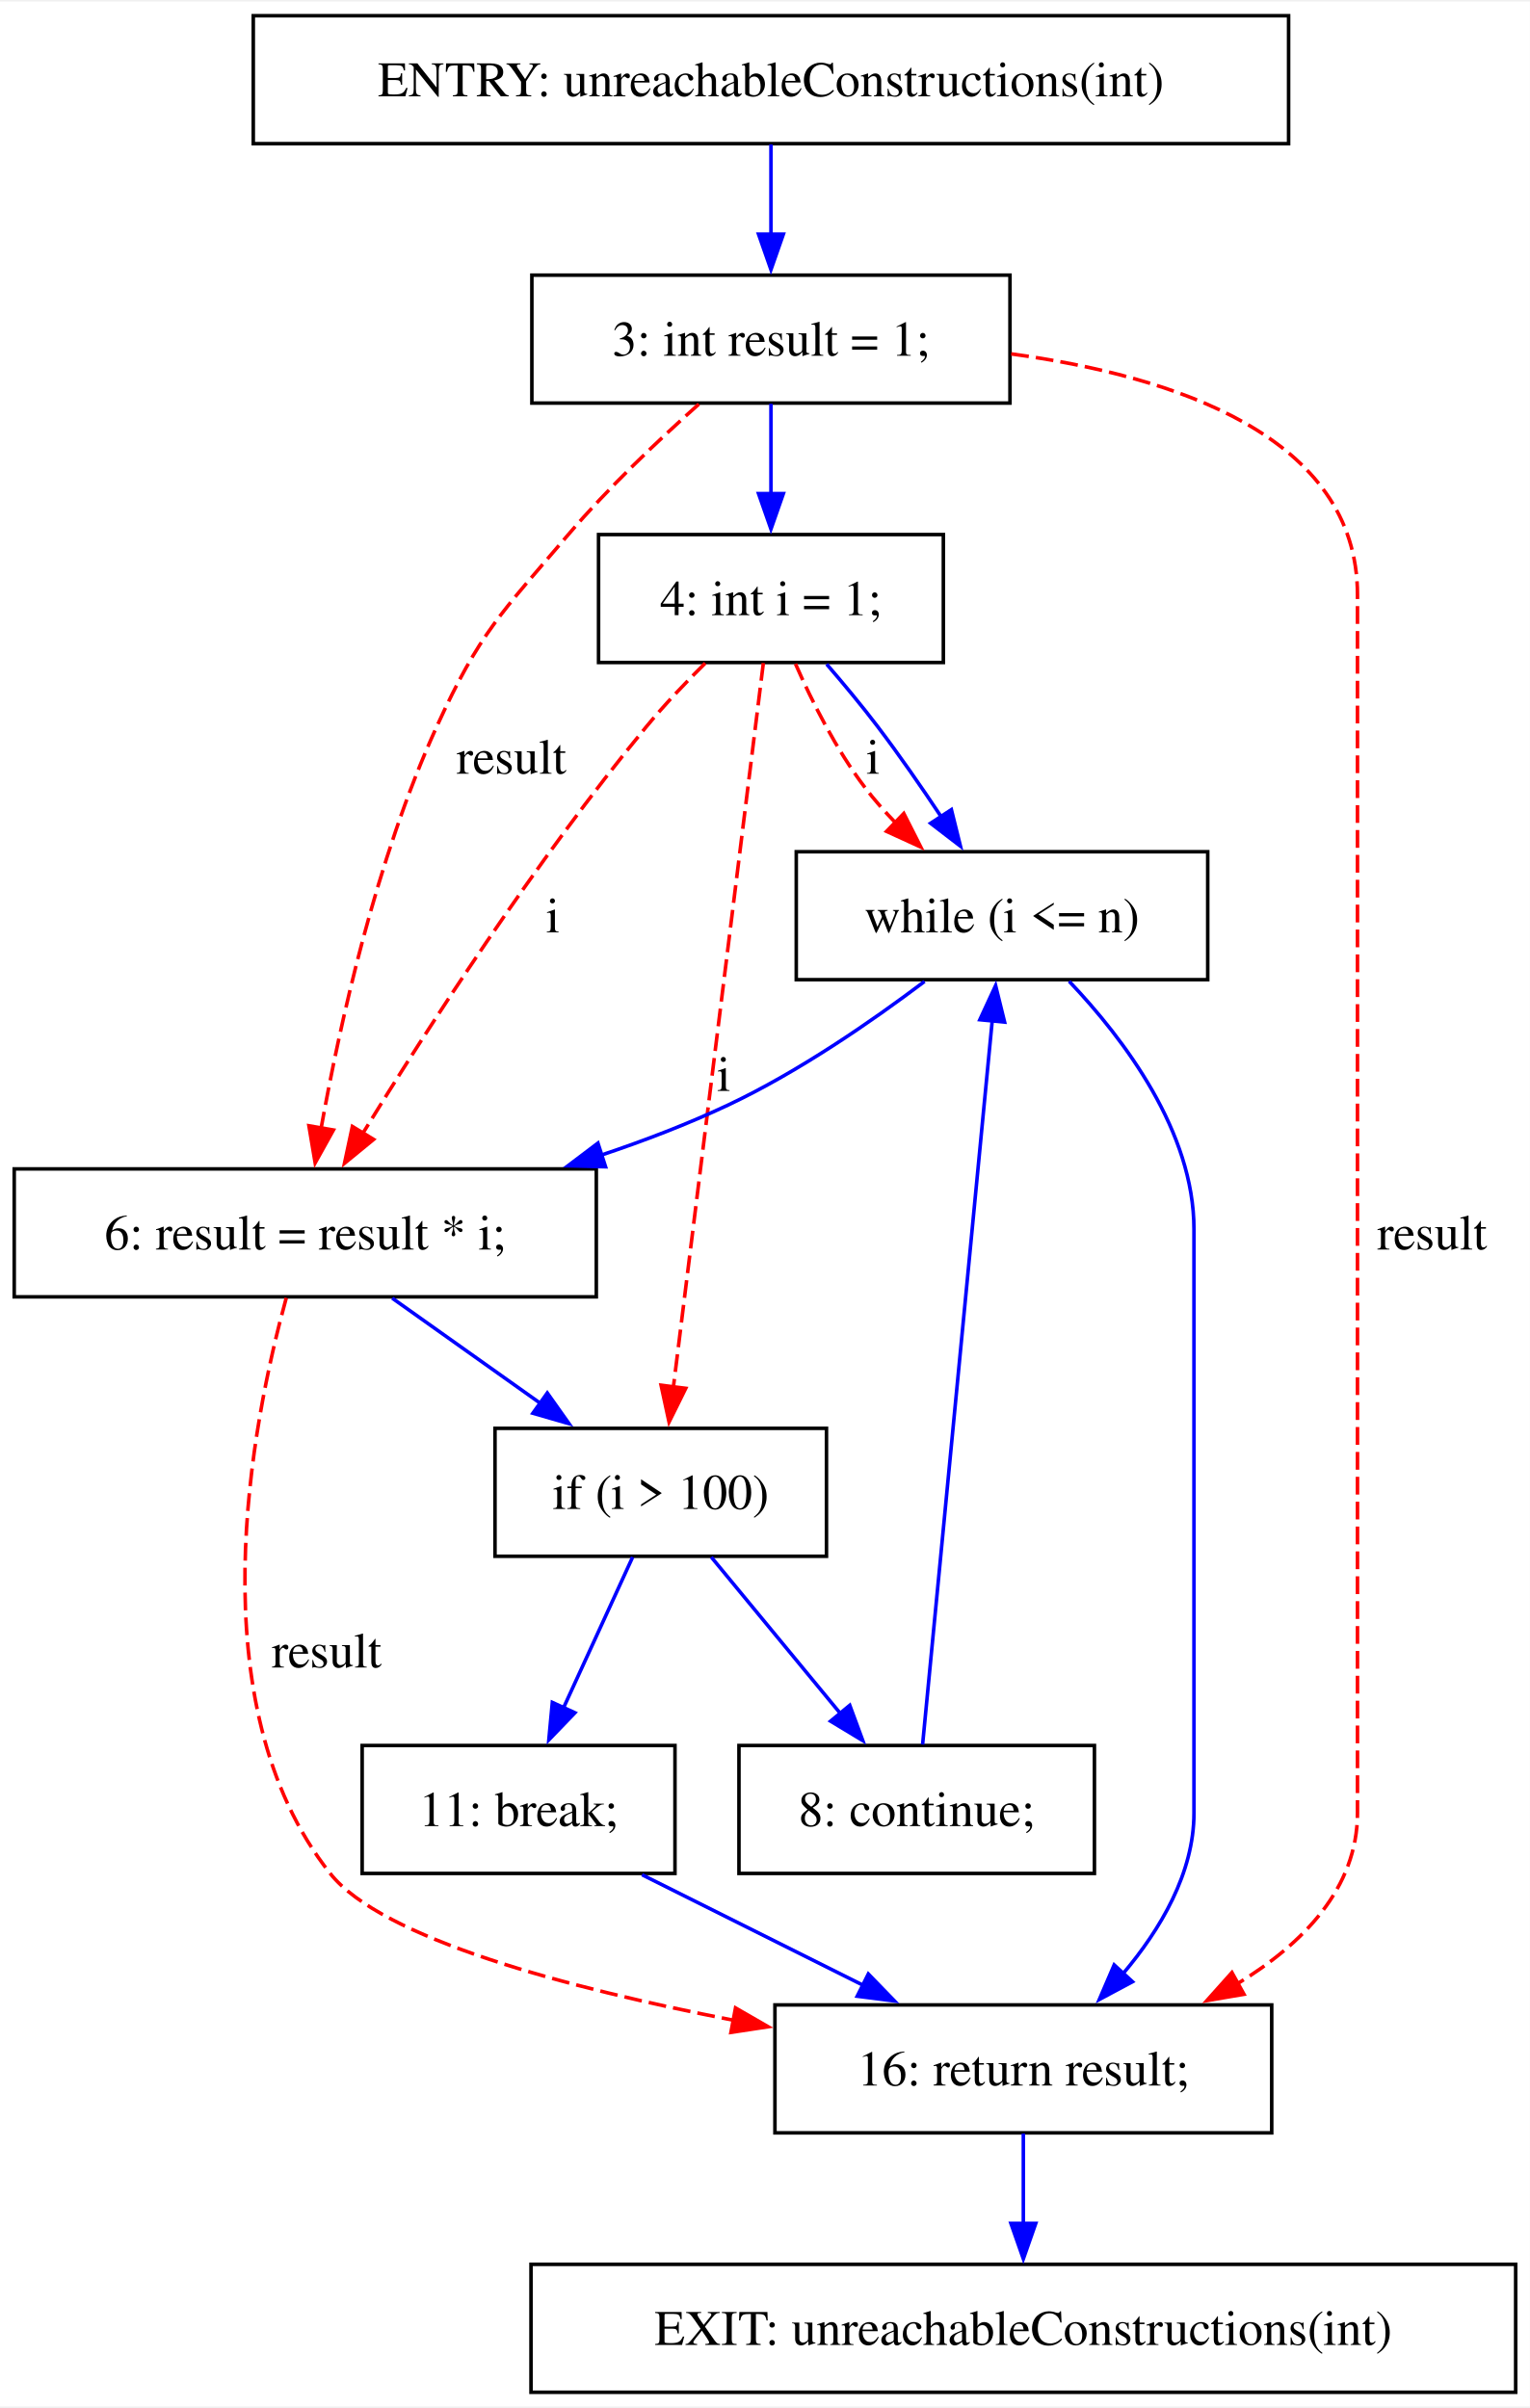
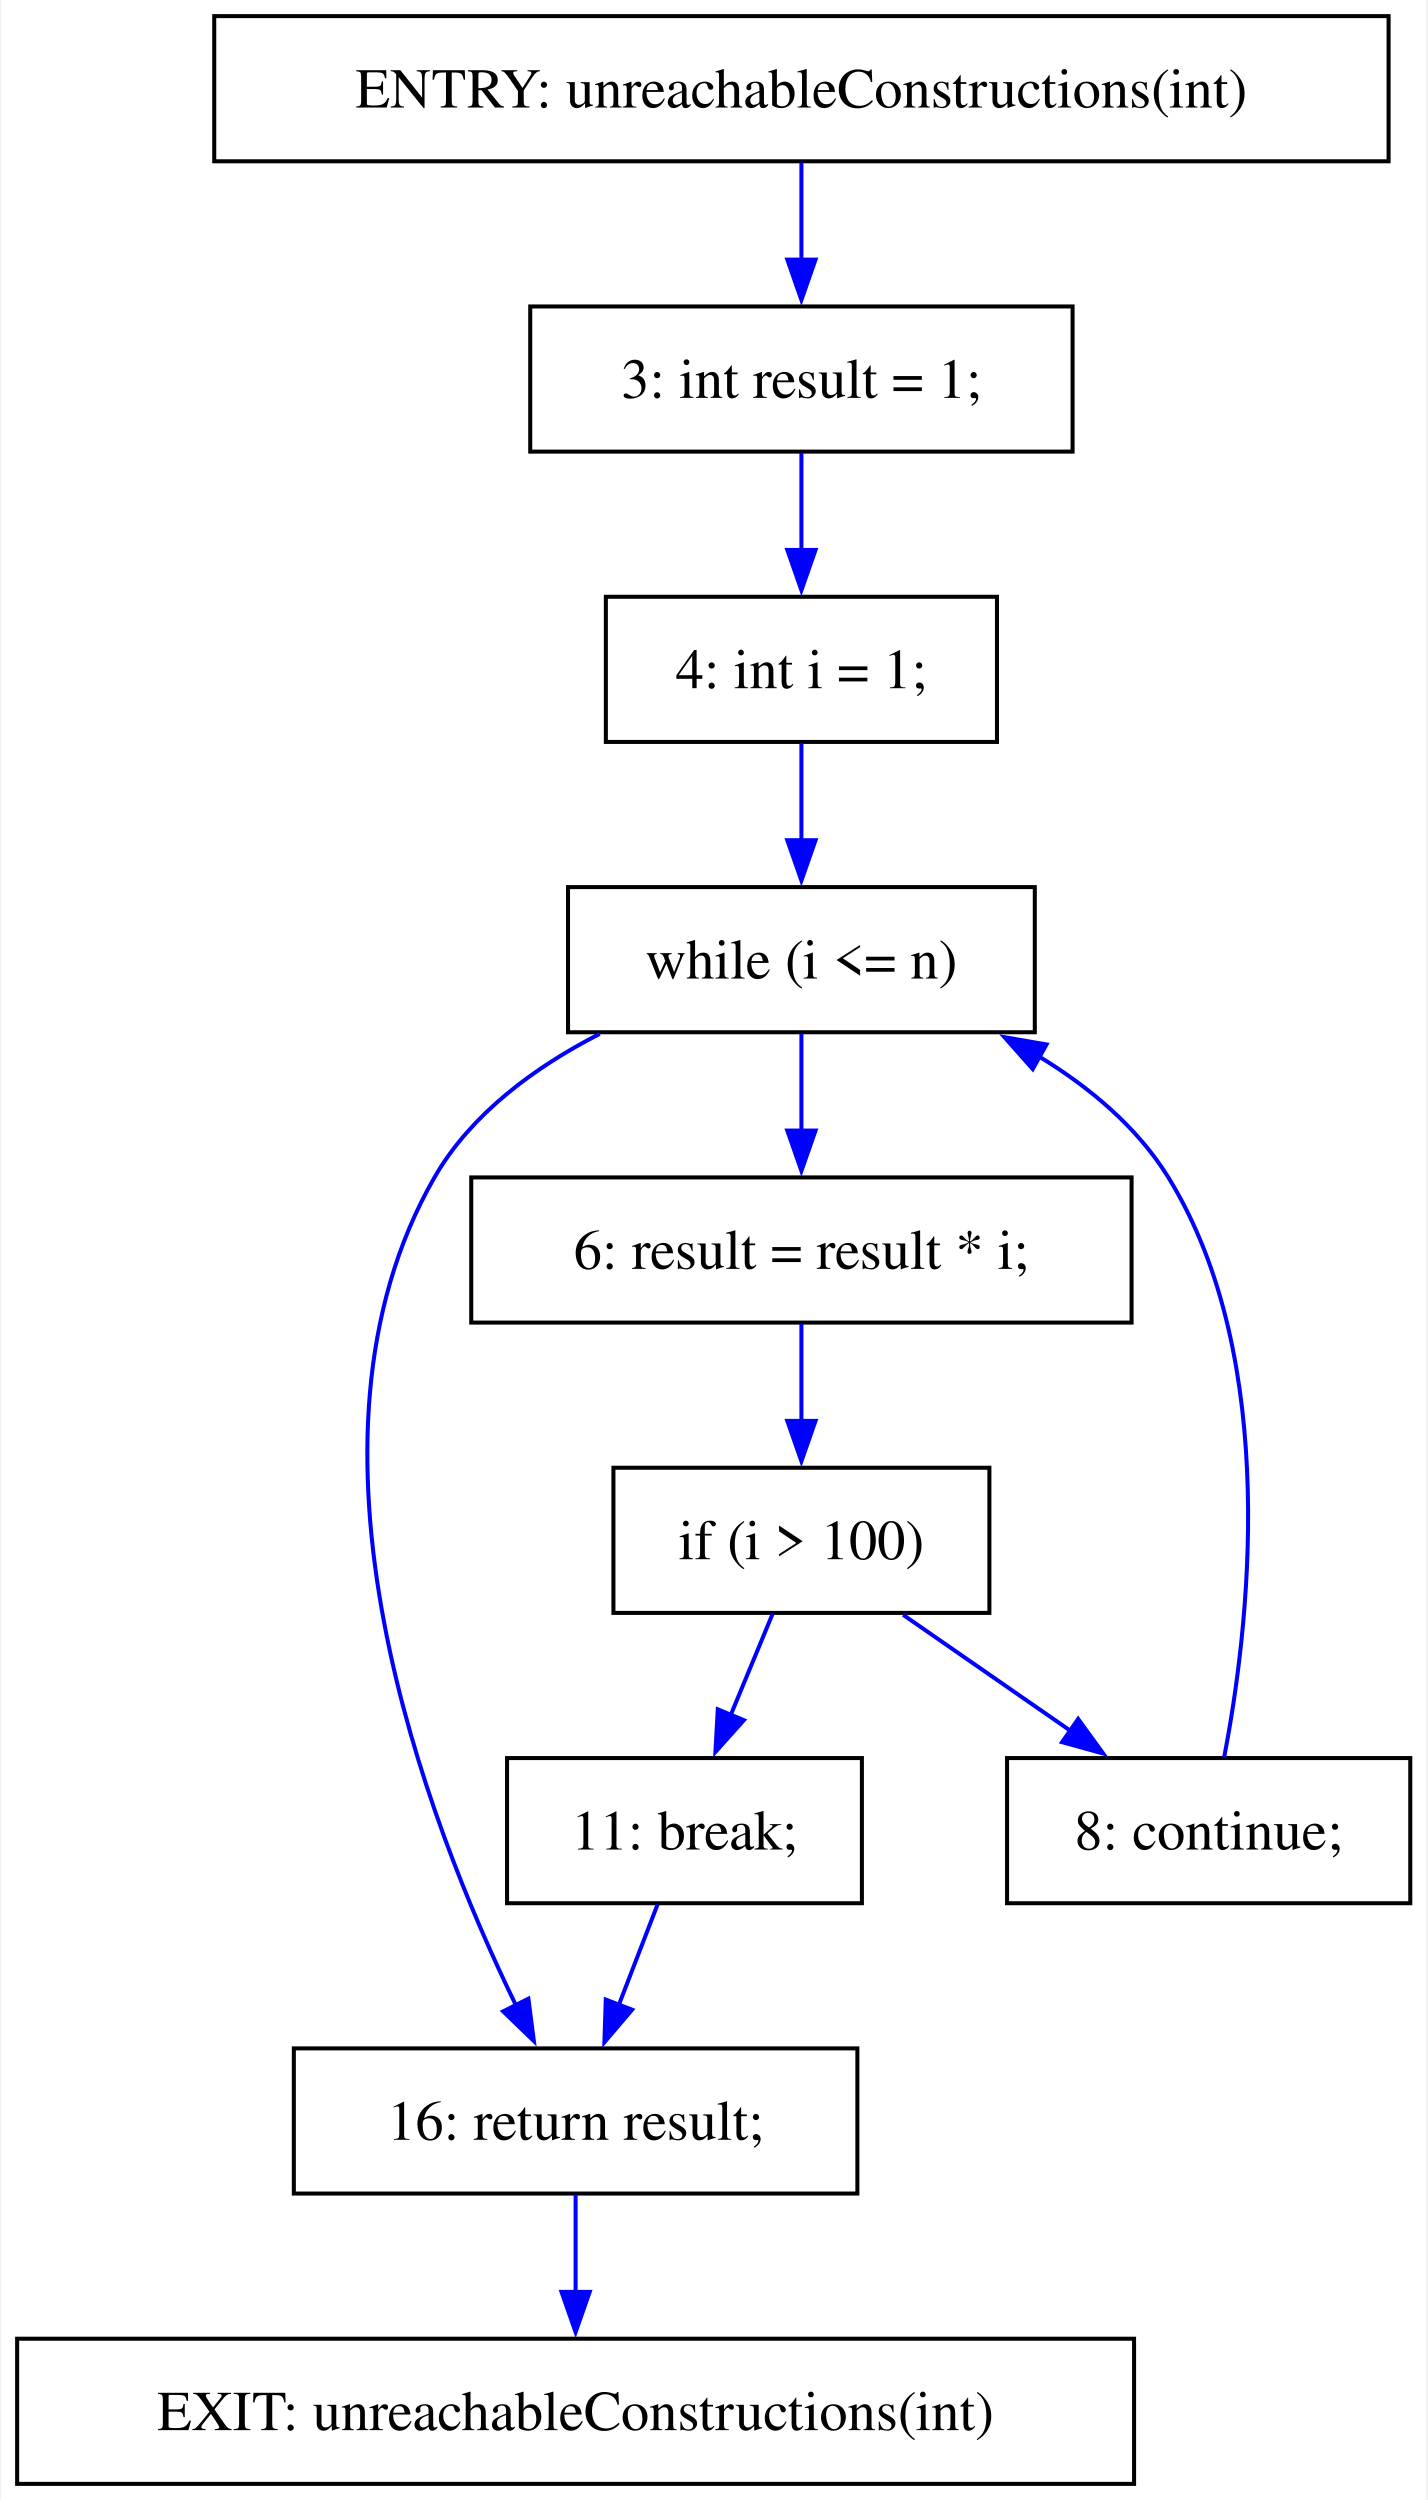
- <svg xmlns="http://www.w3.org/2000/svg" width="430pt" height="677pt" viewBox="0.00 0.00 430.38 676.75">
-   <g id="graph0" class="graph" transform="scale(1 1) rotate(0) translate(4 672.75)">
-     <polygon fill="white" stroke="none" points="-4,4 -4,-672.75 426.38,-672.75 426.38,4 -4,4" />
+ <svg xmlns="http://www.w3.org/2000/svg" width="354pt" height="620pt" viewBox="0.00 0.00 353.50 620.00">
+   <g id="graph0" class="graph" transform="scale(1 1) rotate(0) translate(4 616)">
+     <polygon fill="white" stroke="none" points="-4,4 -4,-616 349.5,-616 349.5,4 -4,4" />
    <g id="node1" class="node">
-       <polygon fill="none" stroke="black" points="358.5,-668.75 67.25,-668.75 67.25,-632.75 358.5,-632.75 358.5,-668.75" />
-       <text text-anchor="middle" x="212.88" y="-646.08" font-family="Times,serif" font-size="14.00">ENTRY: unreachableConstructions(int)</text>
+       <polygon fill="none" stroke="black" points="340.12,-612 48.88,-612 48.88,-576 340.12,-576 340.12,-612" />
+       <text text-anchor="middle" x="194.5" y="-589.33" font-family="Times,serif" font-size="14.00">ENTRY: unreachableConstructions(int)</text>
    </g>
    <g id="node3" class="node">
-       <polygon fill="none" stroke="black" points="280.12,-595.75 145.62,-595.75 145.62,-559.75 280.12,-559.75 280.12,-595.75" />
-       <text text-anchor="middle" x="212.88" y="-573.08" font-family="Times,serif" font-size="14.00">3: int result = 1;</text>
+       <polygon fill="none" stroke="black" points="261.75,-540 127.25,-540 127.25,-504 261.75,-504 261.75,-540" />
+       <text text-anchor="middle" x="194.5" y="-517.33" font-family="Times,serif" font-size="14.00">3: int result = 1;</text>
    </g>
    <g id="edge4" class="edge">
-       <path fill="none" stroke="blue" d="M212.88,-632.56C212.88,-624.98 212.88,-615.85 212.88,-607.29" />
-       <polygon fill="blue" stroke="blue" points="216.38,-607.29 212.88,-597.29 209.38,-607.29 216.38,-607.29" />
+       <path fill="none" stroke="blue" d="M194.5,-575.7C194.5,-568.41 194.5,-559.73 194.5,-551.54" />
+       <polygon fill="blue" stroke="blue" points="198,-551.62 194.5,-541.62 191,-551.62 198,-551.62" />
    </g>
    <g id="node2" class="node">
-       <polygon fill="none" stroke="black" points="422.38,-36 145.38,-36 145.38,0 422.38,0 422.38,-36" />
-       <text text-anchor="middle" x="283.88" y="-13.32" font-family="Times,serif" font-size="14.00">EXIT: unreachableConstructions(int)</text>
+       <polygon fill="none" stroke="black" points="277,-36 0,-36 0,0 277,0 277,-36" />
+       <text text-anchor="middle" x="138.5" y="-13.32" font-family="Times,serif" font-size="14.00">EXIT: unreachableConstructions(int)</text>
    </g>
    <g id="node4" class="node">
-       <polygon fill="none" stroke="black" points="261.38,-522.75 164.38,-522.75 164.38,-486.75 261.38,-486.75 261.38,-522.75" />
-       <text text-anchor="middle" x="212.88" y="-500.07" font-family="Times,serif" font-size="14.00">4: int i = 1;</text>
+       <polygon fill="none" stroke="black" points="243,-468 146,-468 146,-432 243,-432 243,-468" />
+       <text text-anchor="middle" x="194.5" y="-445.32" font-family="Times,serif" font-size="14.00">4: int i = 1;</text>
    </g>
    <g id="edge5" class="edge">
-       <path fill="none" stroke="blue" d="M212.88,-559.56C212.88,-551.98 212.88,-542.85 212.88,-534.29" />
-       <polygon fill="blue" stroke="blue" points="216.38,-534.29 212.88,-524.29 209.38,-534.29 216.38,-534.29" />
+       <path fill="none" stroke="blue" d="M194.5,-503.7C194.5,-496.41 194.5,-487.73 194.5,-479.54" />
+       <polygon fill="blue" stroke="blue" points="198,-479.62 194.5,-469.62 191,-479.62 198,-479.62" />
+     </g>
+     <g id="node5" class="node">
+       <polygon fill="none" stroke="black" points="252.38,-396 136.62,-396 136.62,-360 252.38,-360 252.38,-396" />
+       <text text-anchor="middle" x="194.5" y="-373.32" font-family="Times,serif" font-size="14.00">while (i &lt;= n)</text>
+     </g>
+     <g id="edge6" class="edge">
+       <path fill="none" stroke="blue" d="M194.5,-431.7C194.5,-424.41 194.5,-415.73 194.5,-407.54" />
+       <polygon fill="blue" stroke="blue" points="198,-407.62 194.5,-397.62 191,-407.62 198,-407.62" />
    </g>
    <g id="node6" class="node">
-       <polygon fill="none" stroke="black" points="163.75,-344.25 0,-344.25 0,-308.25 163.75,-308.25 163.75,-344.25" />
-       <text text-anchor="middle" x="81.88" y="-321.57" font-family="Times,serif" font-size="14.00">6: result = result * i;</text>
+       <polygon fill="none" stroke="black" points="276.38,-324 112.62,-324 112.62,-288 276.38,-288 276.38,-324" />
+       <text text-anchor="middle" x="194.5" y="-301.32" font-family="Times,serif" font-size="14.00">6: result = result * i;</text>
    </g>
-     <g id="edge12" class="edge">
-       <path fill="none" stroke="red" stroke-dasharray="5,2" d="M192.6,-559.46C181.23,-549.31 167.11,-535.92 155.88,-522.75 136.99,-500.62 130.96,-495.22 118.88,-468.75 101.82,-431.39 91.55,-384.77 86.3,-355.49" />
-       <polygon fill="red" stroke="red" points="89.8,-355.2 84.66,-345.94 82.9,-356.39 89.8,-355.2" />
-       <text text-anchor="middle" x="139.88" y="-455.45" font-family="Times,serif" font-size="14.00">result</text>
+     <g id="edge3" class="edge">
+       <path fill="none" stroke="blue" d="M194.5,-359.7C194.5,-352.41 194.5,-343.73 194.5,-335.54" />
+       <polygon fill="blue" stroke="blue" points="198,-335.62 194.5,-325.62 191,-335.62 198,-335.62" />
    </g>
    <g id="node10" class="node">
-       <polygon fill="none" stroke="black" points="353.75,-109 214,-109 214,-73 353.75,-73 353.75,-109" />
-       <text text-anchor="middle" x="283.88" y="-86.33" font-family="Times,serif" font-size="14.00">16: return result;</text>
+       <polygon fill="none" stroke="black" points="208.38,-108 68.62,-108 68.62,-72 208.38,-72 208.38,-108" />
+       <text text-anchor="middle" x="138.5" y="-85.33" font-family="Times,serif" font-size="14.00">16: return result;</text>
    </g>
-     <g id="edge13" class="edge">
-       <path fill="none" stroke="red" stroke-dasharray="5,2" d="M280.46,-573.59C326.03,-567.39 377.88,-550.5 377.88,-505.75 377.88,-505.75 377.88,-505.75 377.88,-163 377.88,-141.85 362.54,-126.2 344.25,-115.06" />
-       <polygon fill="red" stroke="red" points="345.95,-112 335.5,-110.22 342.56,-118.12 345.95,-112" />
-       <text text-anchor="middle" x="398.88" y="-321.57" font-family="Times,serif" font-size="14.00">result</text>
-     </g>
-     <g id="node5" class="node">
-       <polygon fill="none" stroke="black" points="335.75,-433.5 220,-433.5 220,-397.5 335.75,-397.5 335.75,-433.5" />
-       <text text-anchor="middle" x="277.88" y="-410.82" font-family="Times,serif" font-size="14.00">while (i &lt;= n)</text>
-     </g>
-     <g id="edge6" class="edge">
-       <path fill="none" stroke="blue" d="M228.55,-486.28C233.3,-480.78 238.42,-474.61 242.88,-468.75 248.98,-460.71 255.24,-451.67 260.74,-443.39" />
-       <polygon fill="blue" stroke="blue" points="263.64,-445.35 266.19,-435.06 257.79,-441.51 263.64,-445.35" />
-     </g>
-     <g id="edge15" class="edge">
-       <path fill="none" stroke="red" stroke-dasharray="5,2" d="M219.78,-486.37C224.45,-475.74 231.24,-462.18 239.38,-451.5 241.93,-448.14 244.84,-444.84 247.89,-441.69" />
-       <polygon fill="red" stroke="red" points="250.25,-444.27 255.03,-434.82 245.4,-439.23 250.25,-444.27" />
-       <text text-anchor="middle" x="241.62" y="-455.45" font-family="Times,serif" font-size="14.00">i</text>
-     </g>
-     <g id="edge16" class="edge">
-       <path fill="none" stroke="red" stroke-dasharray="5,2" d="M194.39,-486.56C188.85,-481.08 182.91,-474.84 177.88,-468.75 146.74,-431.09 115.96,-383.36 97.95,-354.08" />
-       <polygon fill="red" stroke="red" points="101.11,-352.55 92.91,-345.83 95.13,-356.19 101.11,-352.55" />
-       <text text-anchor="middle" x="151.55" y="-410.82" font-family="Times,serif" font-size="14.00">i</text>
+     <g id="edge7" class="edge">
+       <path fill="none" stroke="blue" d="M144.46,-359.6C128.49,-351.41 112.61,-339.85 103.5,-324 65.47,-257.84 101.45,-164.38 123.77,-118.54" />
+       <polygon fill="blue" stroke="blue" points="126.79,-120.33 128.15,-109.82 120.53,-117.18 126.79,-120.33" />
    </g>
    <g id="node7" class="node">
-       <polygon fill="none" stroke="black" points="228.5,-271.25 135.25,-271.25 135.25,-235.25 228.5,-235.25 228.5,-271.25" />
-       <text text-anchor="middle" x="181.88" y="-248.57" font-family="Times,serif" font-size="14.00">if (i &gt; 100)</text>
-     </g>
-     <g id="edge17" class="edge">
-       <path fill="none" stroke="red" stroke-dasharray="5,2" d="M210.74,-486.6C205.5,-444.4 191.93,-335.18 185.44,-282.92" />
-       <polygon fill="red" stroke="red" points="188.91,-282.51 184.21,-273.02 181.97,-283.38 188.91,-282.51" />
-       <text text-anchor="middle" x="199.62" y="-366.2" font-family="Times,serif" font-size="14.00">i</text>
-     </g>
-     <g id="edge3" class="edge">
-       <path fill="none" stroke="blue" d="M256.08,-397C241.23,-385.79 220.74,-371.63 200.88,-362.25 189.58,-356.92 177.29,-352.2 165.04,-348.1" />
-       <polygon fill="blue" stroke="blue" points="166.35,-344.85 155.76,-345.12 164.21,-351.51 166.35,-344.85" />
-     </g>
-     <g id="edge7" class="edge">
-       <path fill="none" stroke="blue" d="M296.76,-397.05C312.33,-380.68 331.88,-354.68 331.88,-327.25 331.88,-327.25 331.88,-327.25 331.88,-163 331.88,-146.12 322.45,-130.25 311.95,-117.82" />
-       <polygon fill="blue" stroke="blue" points="314.59,-115.53 305.25,-110.53 309.43,-120.26 314.59,-115.53" />
+       <polygon fill="none" stroke="black" points="241.12,-252 147.88,-252 147.88,-216 241.12,-216 241.12,-252" />
+       <text text-anchor="middle" x="194.5" y="-229.32" font-family="Times,serif" font-size="14.00">if (i &gt; 100)</text>
    </g>
    <g id="edge8" class="edge">
-       <path fill="none" stroke="blue" d="M106.34,-307.88C118.93,-298.94 134.47,-287.91 148.18,-278.17" />
-       <polygon fill="blue" stroke="blue" points="149.96,-281.2 156.08,-272.56 145.9,-275.5 149.96,-281.2" />
-     </g>
-     <g id="edge14" class="edge">
-       <path fill="none" stroke="red" stroke-dasharray="5,2" d="M76.53,-307.95C66.93,-273.1 51.07,-193.73 88.88,-146 103.41,-127.64 155.69,-113.76 202.46,-104.67" />
-       <polygon fill="red" stroke="red" points="202.91,-108.15 212.09,-102.86 201.62,-101.27 202.91,-108.15" />
-       <text text-anchor="middle" x="87.9" y="-203.95" font-family="Times,serif" font-size="14.00">result</text>
+       <path fill="none" stroke="blue" d="M194.5,-287.7C194.5,-280.41 194.5,-271.73 194.5,-263.54" />
+       <polygon fill="blue" stroke="blue" points="198,-263.62 194.5,-253.62 191,-263.62 198,-263.62" />
    </g>
    <g id="node8" class="node">
-       <polygon fill="none" stroke="black" points="303.88,-182 203.88,-182 203.88,-146 303.88,-146 303.88,-182" />
-       <text text-anchor="middle" x="253.88" y="-159.32" font-family="Times,serif" font-size="14.00">8: continue;</text>
+       <polygon fill="none" stroke="black" points="345.5,-180 245.5,-180 245.5,-144 345.5,-144 345.5,-180" />
+       <text text-anchor="middle" x="295.5" y="-157.32" font-family="Times,serif" font-size="14.00">8: continue;</text>
    </g>
    <g id="edge1" class="edge">
-       <path fill="none" stroke="blue" d="M196.1,-235.01C206.45,-222.46 220.66,-205.25 232.39,-191.03" />
-       <polygon fill="blue" stroke="blue" points="235.05,-193.31 238.72,-183.37 229.65,-188.85 235.05,-193.31" />
+       <path fill="none" stroke="blue" d="M219.73,-215.52C232.35,-206.76 247.82,-196.04 261.48,-186.58" />
+       <polygon fill="blue" stroke="blue" points="263.13,-189.7 269.35,-181.12 259.14,-183.94 263.13,-189.7" />
    </g>
    <g id="node9" class="node">
-       <polygon fill="none" stroke="black" points="185.88,-182 97.88,-182 97.88,-146 185.88,-146 185.88,-182" />
-       <text text-anchor="middle" x="141.88" y="-159.32" font-family="Times,serif" font-size="14.00">11: break;</text>
+       <polygon fill="none" stroke="black" points="209.5,-180 121.5,-180 121.5,-144 209.5,-144 209.5,-180" />
+       <text text-anchor="middle" x="165.5" y="-157.32" font-family="Times,serif" font-size="14.00">11: break;</text>
    </g>
    <g id="edge2" class="edge">
-       <path fill="none" stroke="blue" d="M173.97,-235.01C168.38,-222.82 160.78,-206.23 154.37,-192.26" />
-       <polygon fill="blue" stroke="blue" points="157.74,-191.21 150.39,-183.58 151.38,-194.13 157.74,-191.21" />
+       <path fill="none" stroke="blue" d="M187.33,-215.7C184.21,-208.15 180.46,-199.12 176.97,-190.68" />
+       <polygon fill="blue" stroke="blue" points="180.23,-189.4 173.17,-181.5 173.76,-192.08 180.23,-189.4" />
    </g>
    <g id="edge9" class="edge">
-       <path fill="none" stroke="blue" d="M255.54,-182.27C259.61,-224.59 270.11,-333.83 275.13,-385.97" />
-       <polygon fill="blue" stroke="blue" points="271.64,-386.23 276.08,-395.84 278.61,-385.56 271.64,-386.23" />
+       <path fill="none" stroke="blue" d="M299.32,-180.06C305.33,-211.26 313.58,-278.47 285.5,-324 277.77,-336.52 265.91,-346.41 253.28,-354.08" />
+       <polygon fill="blue" stroke="blue" points="251.87,-350.86 244.84,-358.79 255.28,-356.97 251.87,-350.86" />
    </g>
    <g id="edge10" class="edge">
-       <path fill="none" stroke="blue" d="M176.61,-145.63C195.35,-136.26 218.7,-124.59 238.82,-114.53" />
-       <polygon fill="blue" stroke="blue" points="240.27,-117.71 247.65,-110.11 237.14,-111.45 240.27,-117.71" />
+       <path fill="none" stroke="blue" d="M158.83,-143.7C155.92,-136.15 152.43,-127.12 149.18,-118.68" />
+       <polygon fill="blue" stroke="blue" points="152.51,-117.59 145.64,-109.52 145.98,-120.11 152.51,-117.59" />
    </g>
    <g id="edge11" class="edge">
-       <path fill="none" stroke="blue" d="M283.88,-72.81C283.88,-65.23 283.88,-56.1 283.88,-47.54" />
-       <polygon fill="blue" stroke="blue" points="287.38,-47.54 283.88,-37.54 280.38,-47.54 287.38,-47.54" />
+       <path fill="none" stroke="blue" d="M138.5,-71.7C138.5,-64.41 138.5,-55.73 138.5,-47.54" />
+       <polygon fill="blue" stroke="blue" points="142,-47.62 138.5,-37.62 135,-47.62 142,-47.62" />
    </g>
  </g>
</svg>
